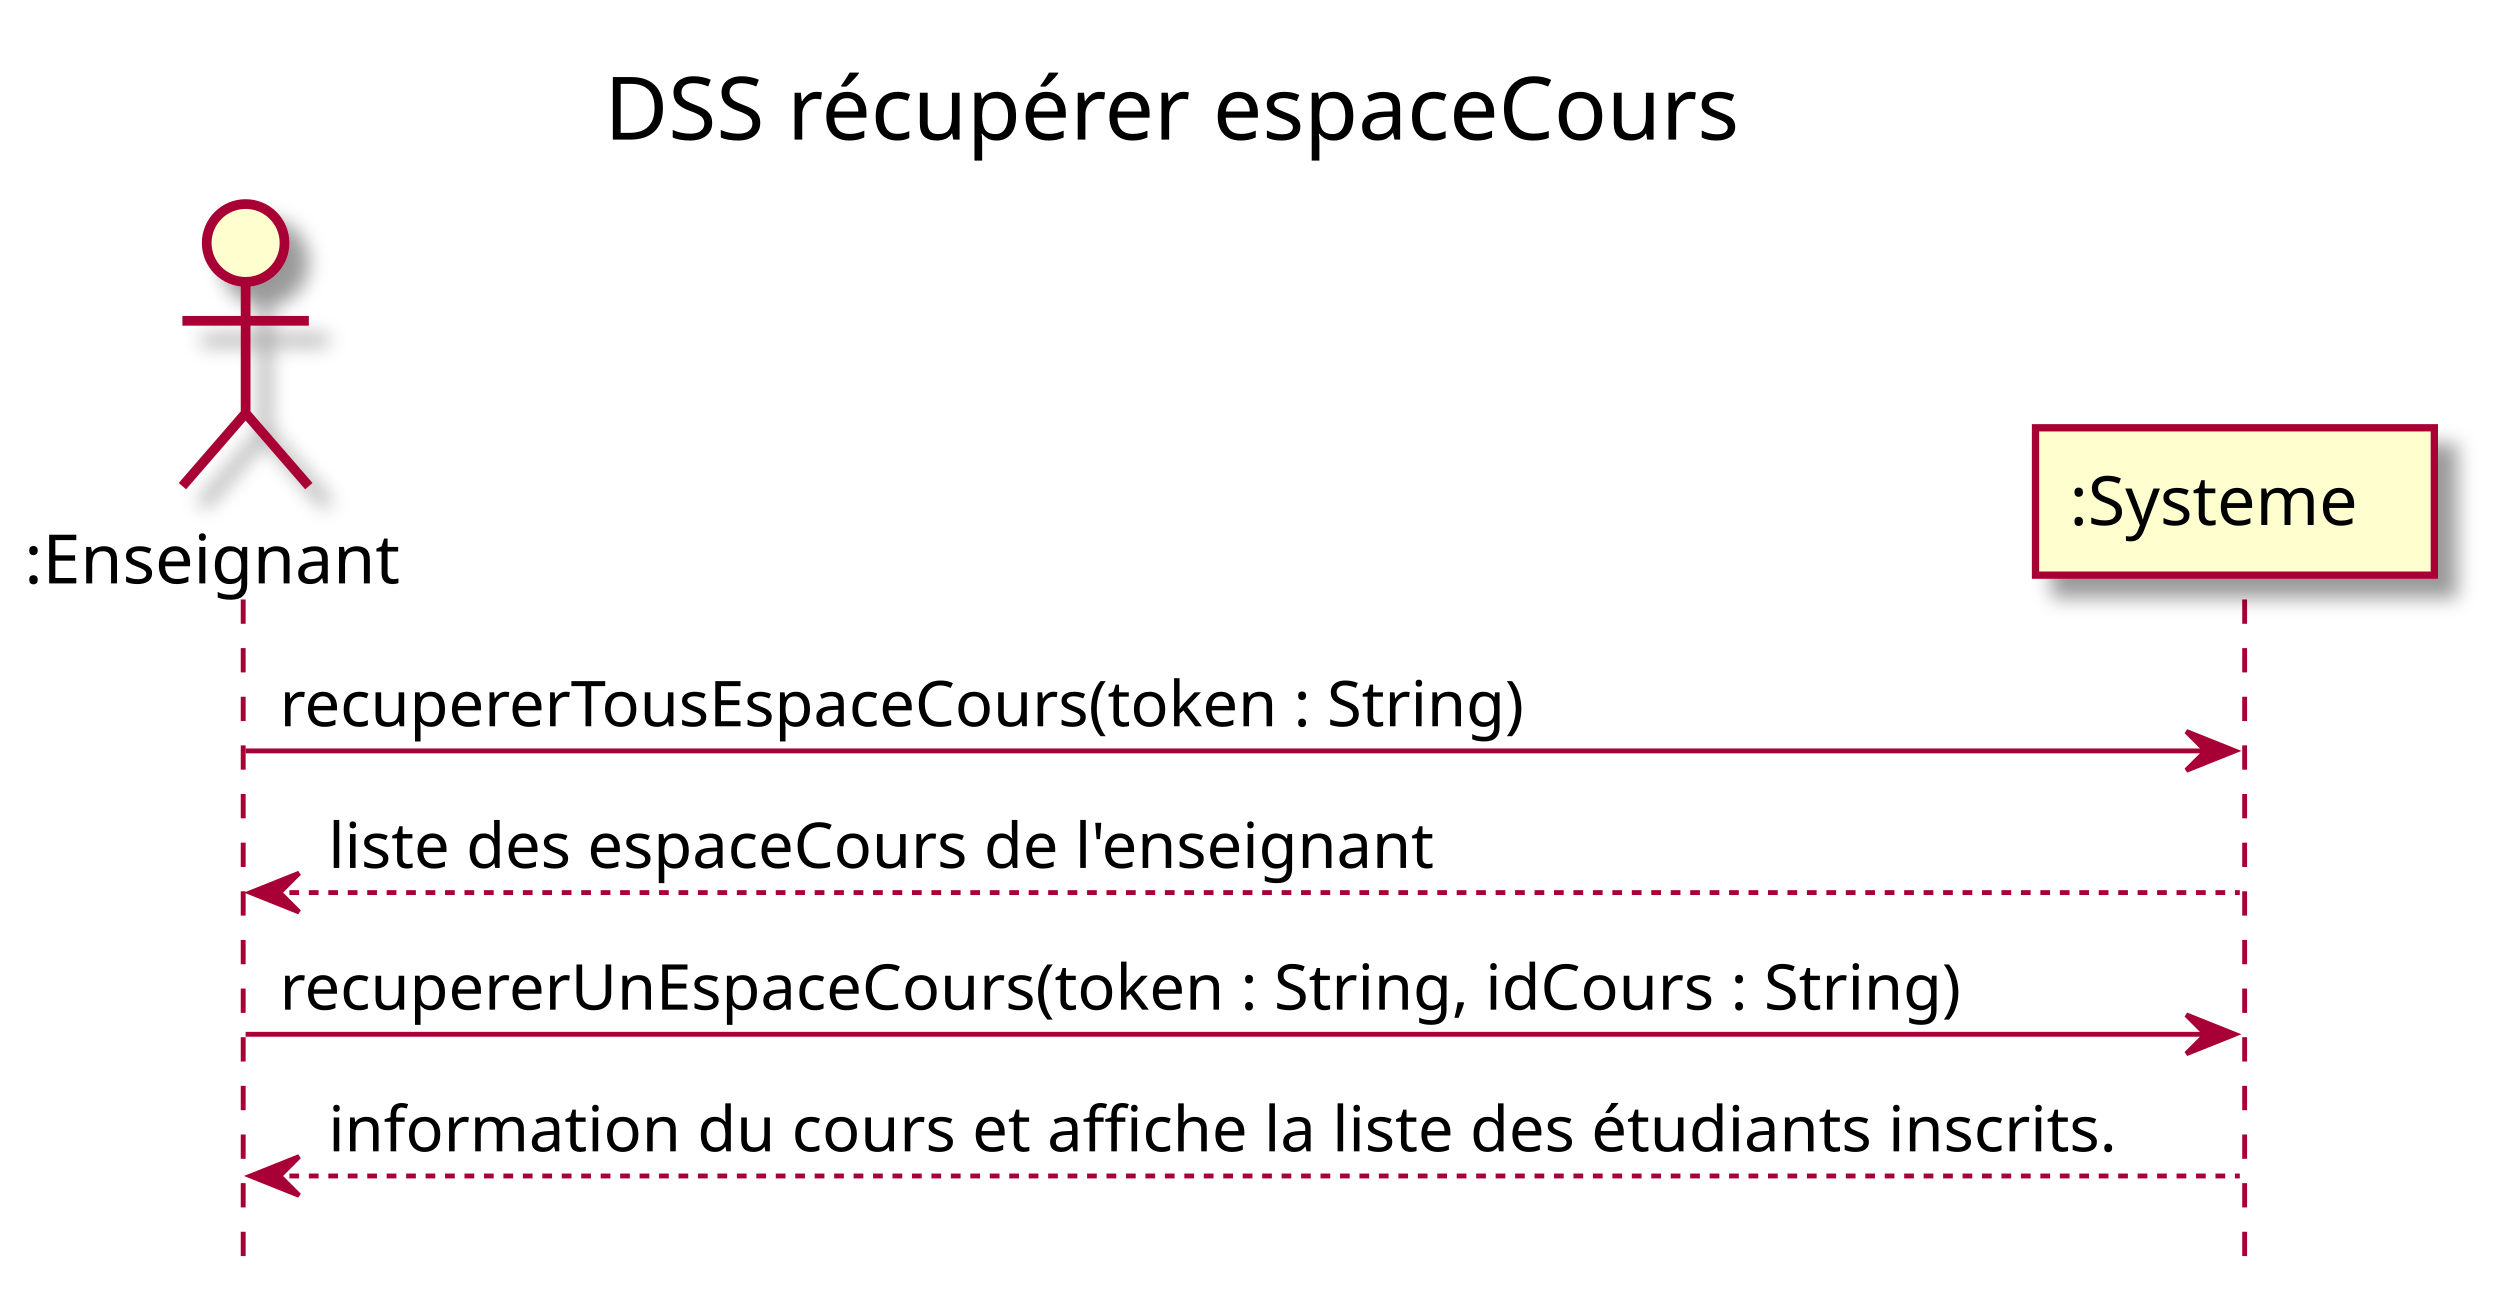
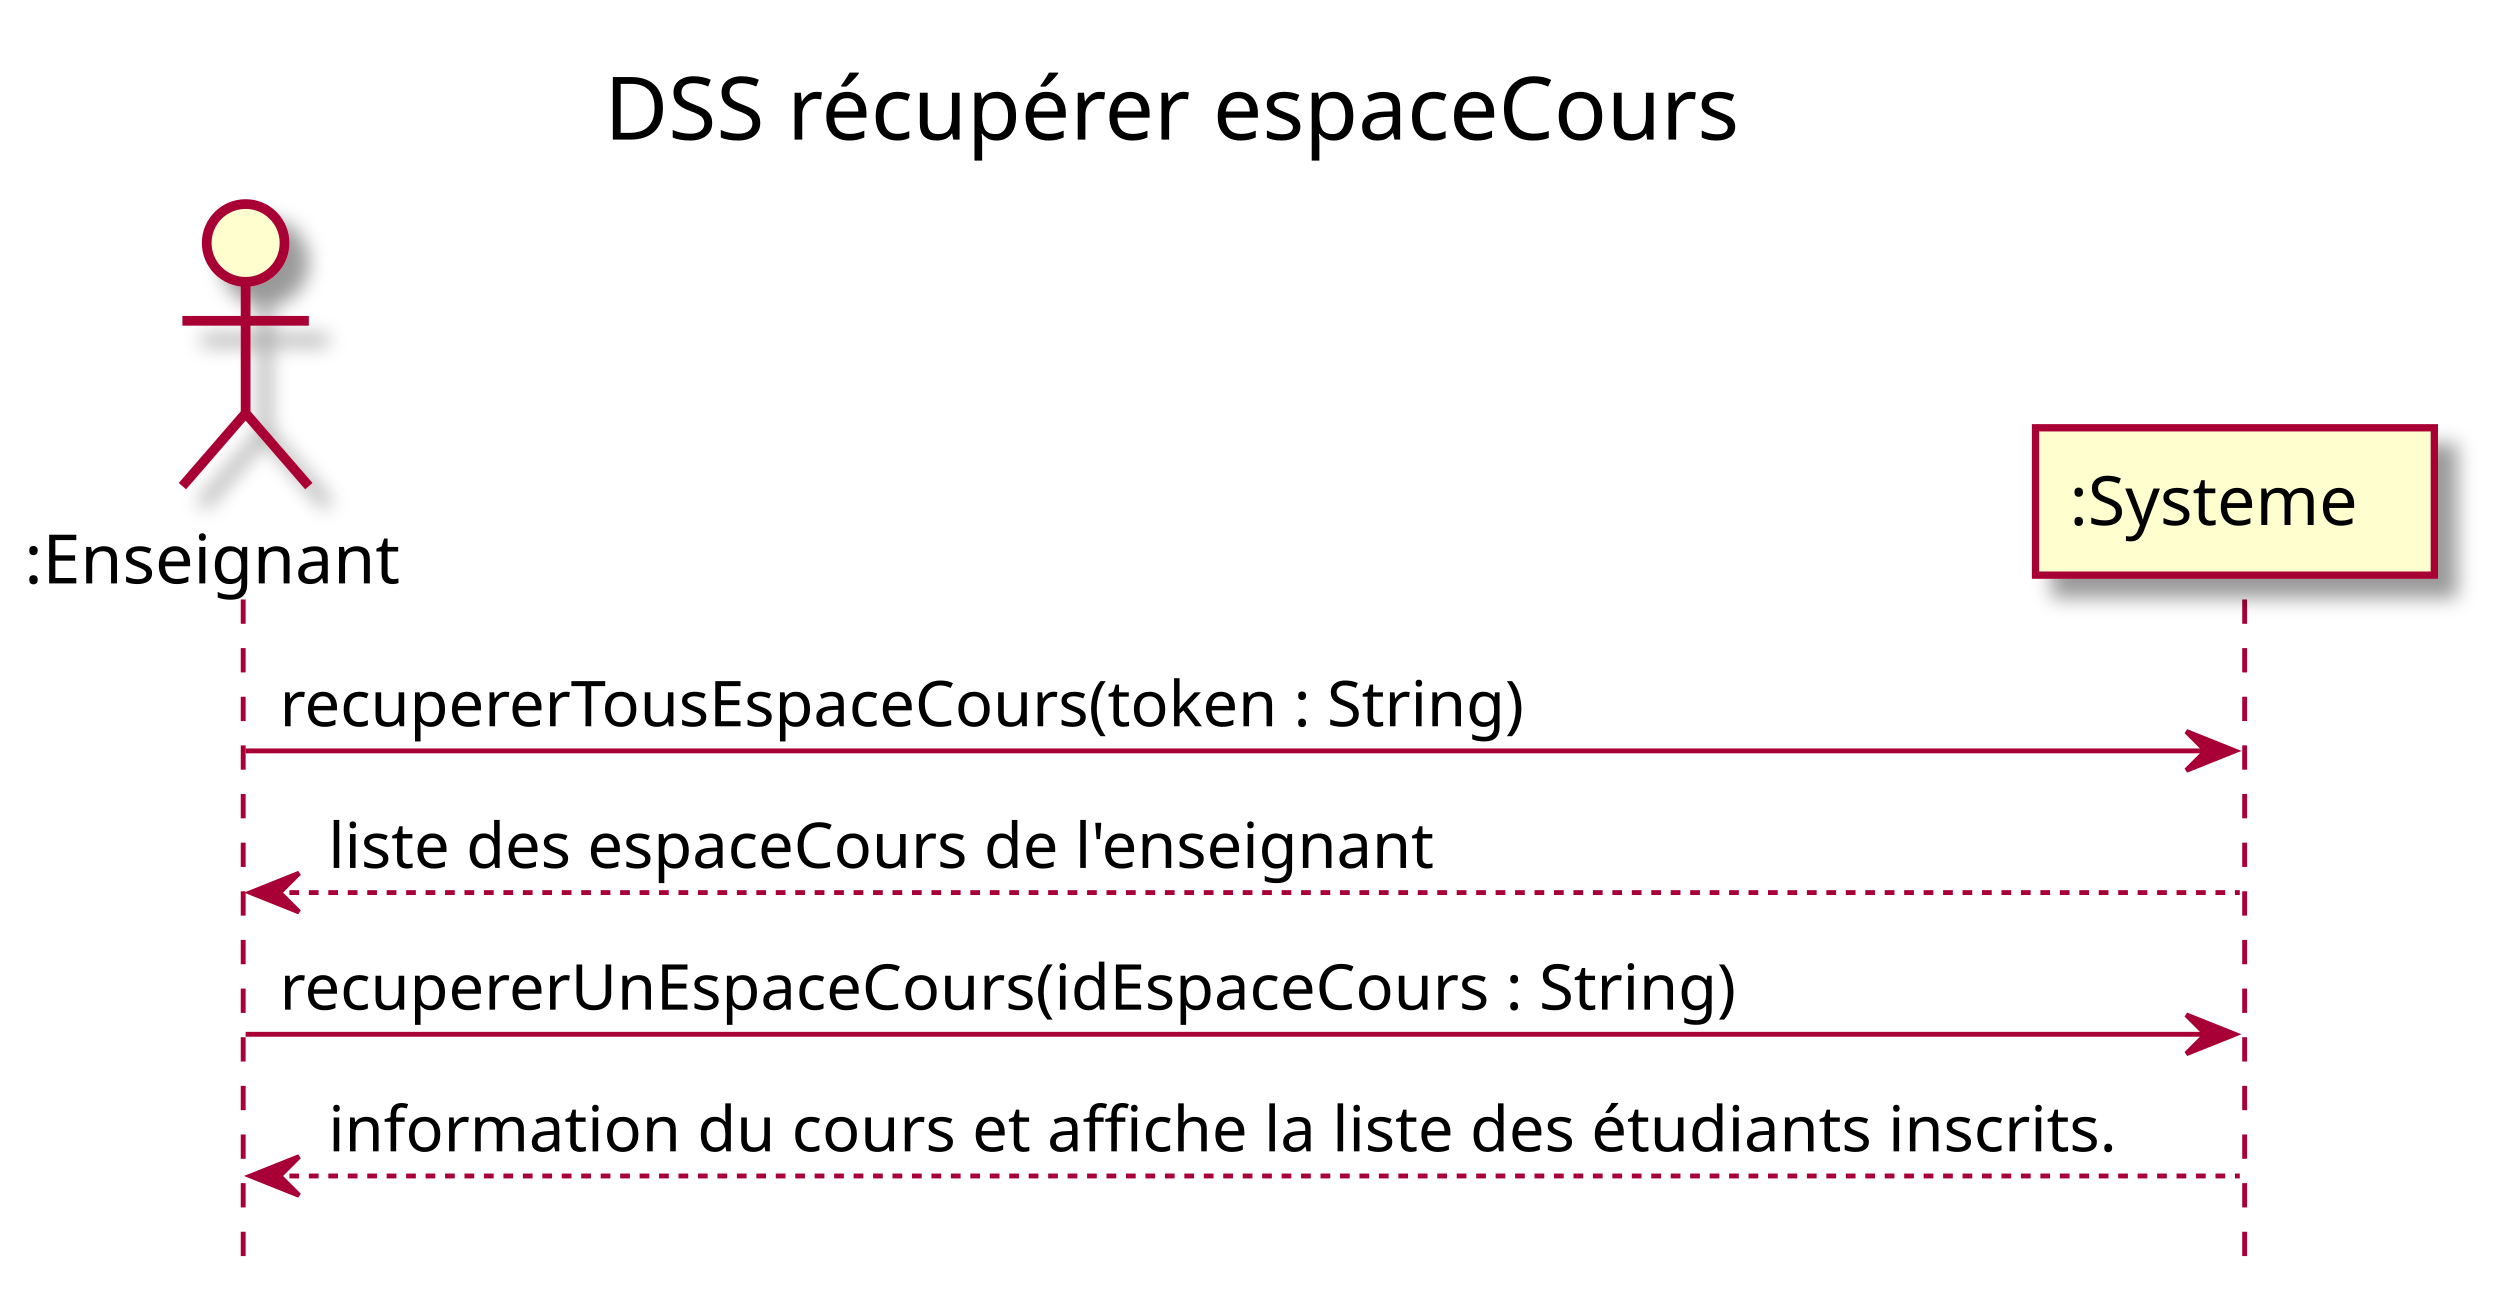
<svg xmlns="http://www.w3.org/2000/svg" contentScriptType="application/ecmascript" contentStyleType="text/css" height="266px" preserveAspectRatio="none" style="width:514px;height:266px;background:#FFFFFF;" version="1.1" viewBox="0 0 514 266" width="514px" zoomAndPan="magnify">
  <defs>
-     <filter height="300%" id="f1c5cne6k7mvmi" width="300%" x="-1" y="-1">
+     <filter height="300%" id="f1w7g9wvoqf8ob" width="300%" x="-1" y="-1">
      <feGaussianBlur result="blurOut" stdDeviation="2.0" />
      <feColorMatrix in="blurOut" result="blurOut2" type="matrix" values="0 0 0 0 0 0 0 0 0 0 0 0 0 0 0 0 0 0 .4 0" />
      <feOffset dx="4.0" dy="4.0" in="blurOut2" result="blurOut3" />
      <feBlend in="SourceGraphic" in2="blurOut3" mode="normal" />
    </filter>
  </defs>
  <g>
    <text fill="#000000" font-family="sans-serif" font-size="18" lengthAdjust="spacing" textLength="261" x="124.25" y="28.708">DSS récupérer espaceCours</text>
    <line style="stroke:#A80036;stroke-width:1.0;stroke-dasharray:5.0,5.0;" x1="50" x2="50" y1="123.25" y2="259.781" />
    <line style="stroke:#A80036;stroke-width:1.0;stroke-dasharray:5.0,5.0;" x1="461.5" x2="461.5" y1="123.25" y2="259.781" />
    <text fill="#000000" font-family="sans-serif" font-size="14" lengthAdjust="spacing" textLength="85" x="5" y="119.948">:Enseignant</text>
-     <ellipse cx="50.5" cy="49.953" fill="#FEFECE" filter="url(#f1c5cne6k7mvmi)" rx="8" ry="8" style="stroke:#A80036;stroke-width:2.0;" />
-     <path d="M50.5,57.953 L50.5,84.953 M37.5,65.953 L63.5,65.953 M50.5,84.953 L37.5,99.953 M50.5,84.953 L63.5,99.953 " fill="none" filter="url(#f1c5cne6k7mvmi)" style="stroke:#A80036;stroke-width:2.0;" />
-     <rect fill="#FEFECE" filter="url(#f1c5cne6k7mvmi)" height="30.297" style="stroke:#A80036;stroke-width:1.5;" width="82" x="418.5" y="87.953" />
+     <ellipse cx="50.5" cy="49.953" fill="#FEFECE" filter="url(#f1w7g9wvoqf8ob)" rx="8" ry="8" style="stroke:#A80036;stroke-width:2.0;" />
+     <path d="M50.5,57.953 L50.5,84.953 M37.5,65.953 L63.5,65.953 M50.5,84.953 L37.5,99.953 M50.5,84.953 L63.5,99.953 " fill="none" filter="url(#f1w7g9wvoqf8ob)" style="stroke:#A80036;stroke-width:2.0;" />
+     <rect fill="#FEFECE" filter="url(#f1w7g9wvoqf8ob)" height="30.297" style="stroke:#A80036;stroke-width:1.5;" width="82" x="418.5" y="87.953" />
    <text fill="#000000" font-family="sans-serif" font-size="14" lengthAdjust="spacing" textLength="68" x="425.5" y="107.948">:Systeme</text>
    <polygon fill="#A80036" points="449.5,150.383,459.5,154.383,449.5,158.383,453.5,154.383" style="stroke:#A80036;stroke-width:1.0;" />
    <line style="stroke:#A80036;stroke-width:1.0;" x1="50.5" x2="455.5" y1="154.383" y2="154.383" />
    <text fill="#000000" font-family="sans-serif" font-size="13" lengthAdjust="spacing" textLength="272" x="57.5" y="149.317">recupererTousEspaceCours(token : String)</text>
    <polygon fill="#A80036" points="61.5,179.516,51.5,183.516,61.5,187.516,57.5,183.516" style="stroke:#A80036;stroke-width:1.0;" />
    <line style="stroke:#A80036;stroke-width:1.0;stroke-dasharray:2.0,2.0;" x1="55.5" x2="460.5" y1="183.516" y2="183.516" />
    <text fill="#000000" font-family="sans-serif" font-size="13" lengthAdjust="spacing" textLength="241" x="67.5" y="178.45">liste des espaceCours de l'enseignant</text>
    <polygon fill="#A80036" points="449.5,208.648,459.5,212.648,449.5,216.648,453.5,212.648" style="stroke:#A80036;stroke-width:1.0;" />
    <line style="stroke:#A80036;stroke-width:1.0;" x1="50.5" x2="455.5" y1="212.648" y2="212.648" />
-     <text fill="#000000" font-family="sans-serif" font-size="13" lengthAdjust="spacing" textLength="364" x="57.5" y="207.583">recupererUnEspaceCours(token : String, idCours : String)</text>
+     <text fill="#000000" font-family="sans-serif" font-size="13" lengthAdjust="spacing" textLength="316" x="57.5" y="207.583">recupererUnEspaceCours(idEspaceCours : String)</text>
    <polygon fill="#A80036" points="61.5,237.781,51.5,241.781,61.5,245.781,57.5,241.781" style="stroke:#A80036;stroke-width:1.0;" />
    <line style="stroke:#A80036;stroke-width:1.0;stroke-dasharray:2.0,2.0;" x1="55.5" x2="460.5" y1="241.781" y2="241.781" />
    <text fill="#000000" font-family="sans-serif" font-size="13" lengthAdjust="spacing" textLength="387" x="67.5" y="236.715">information du cours et affiche la liste des étudiants inscrits.</text>
  </g>
</svg>
